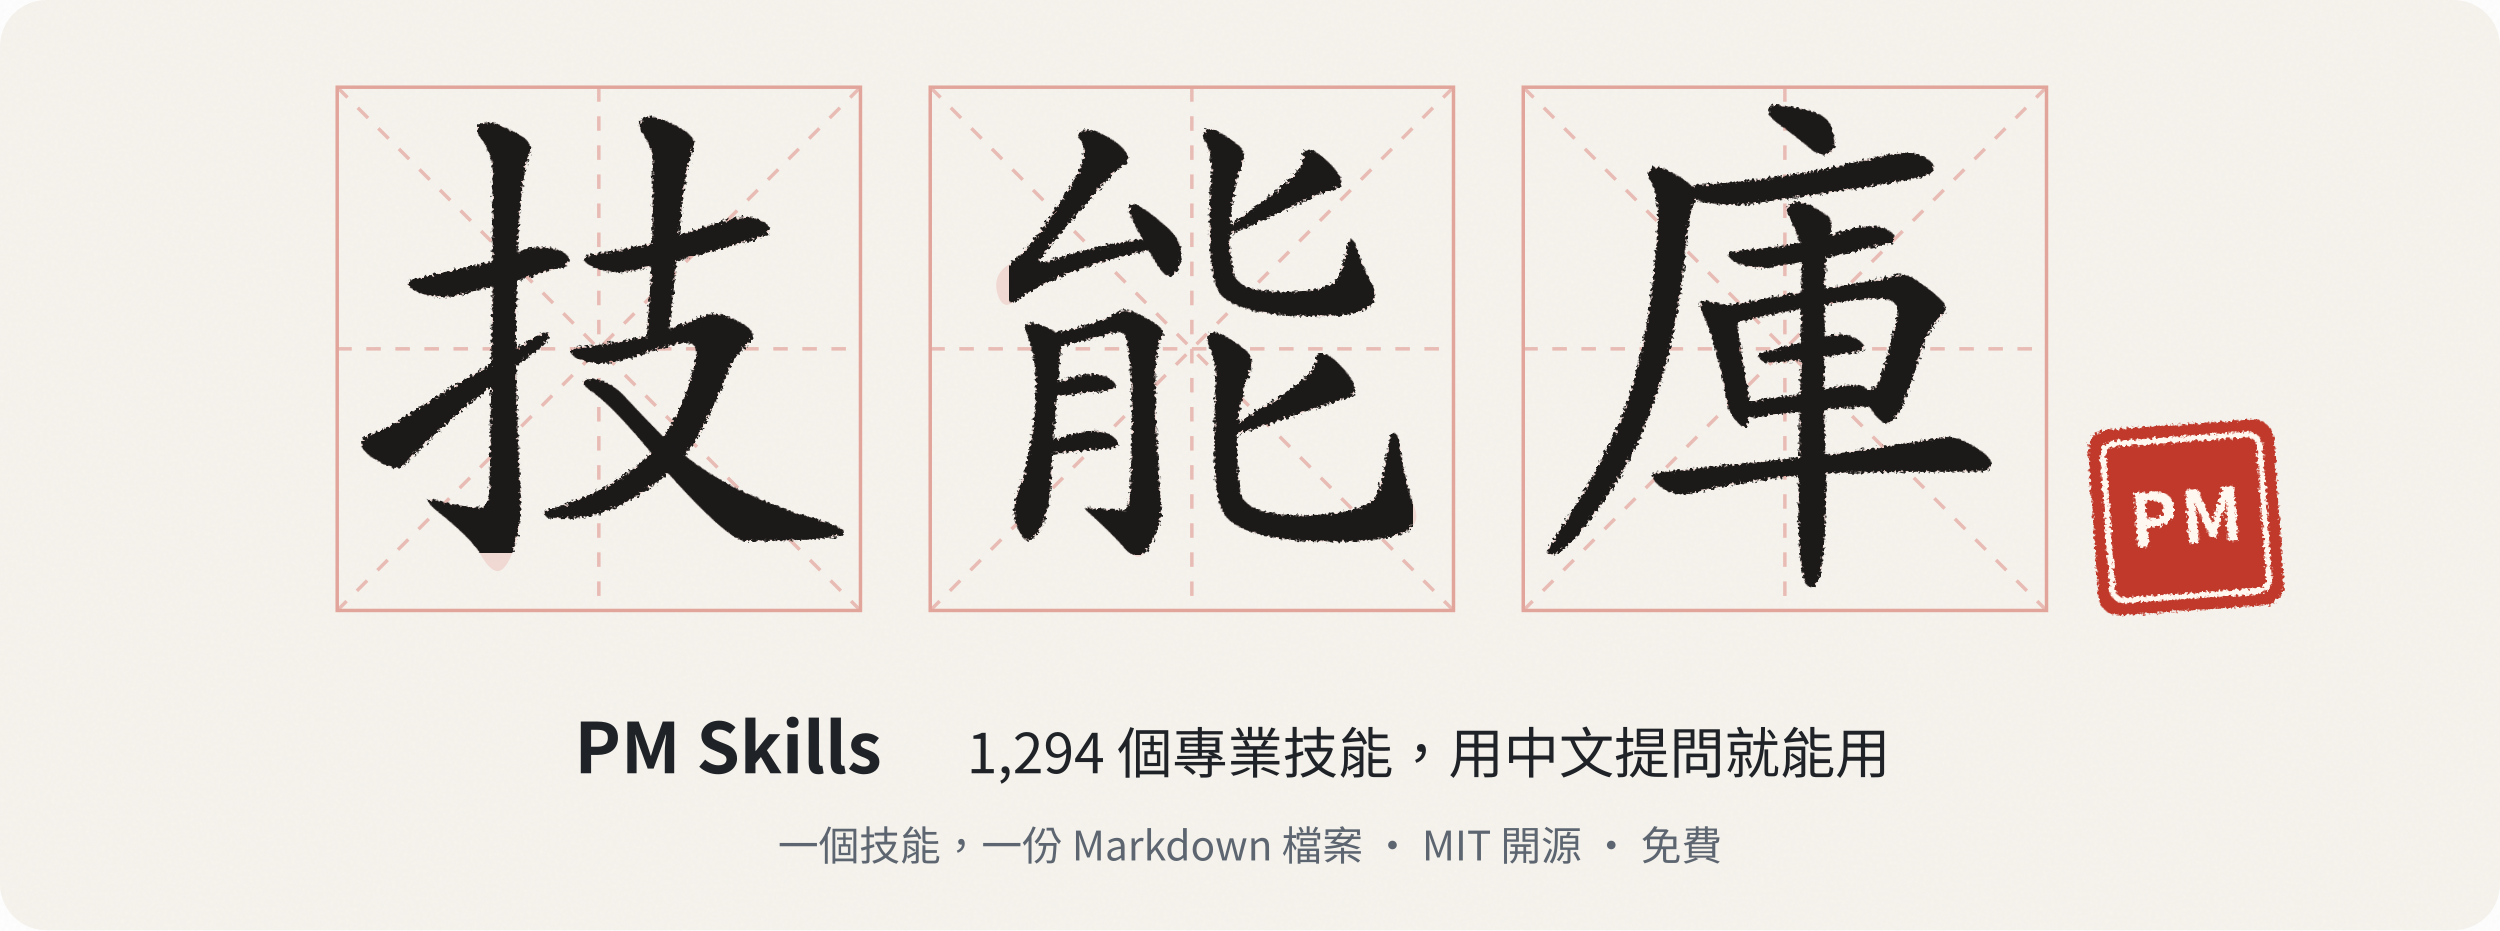
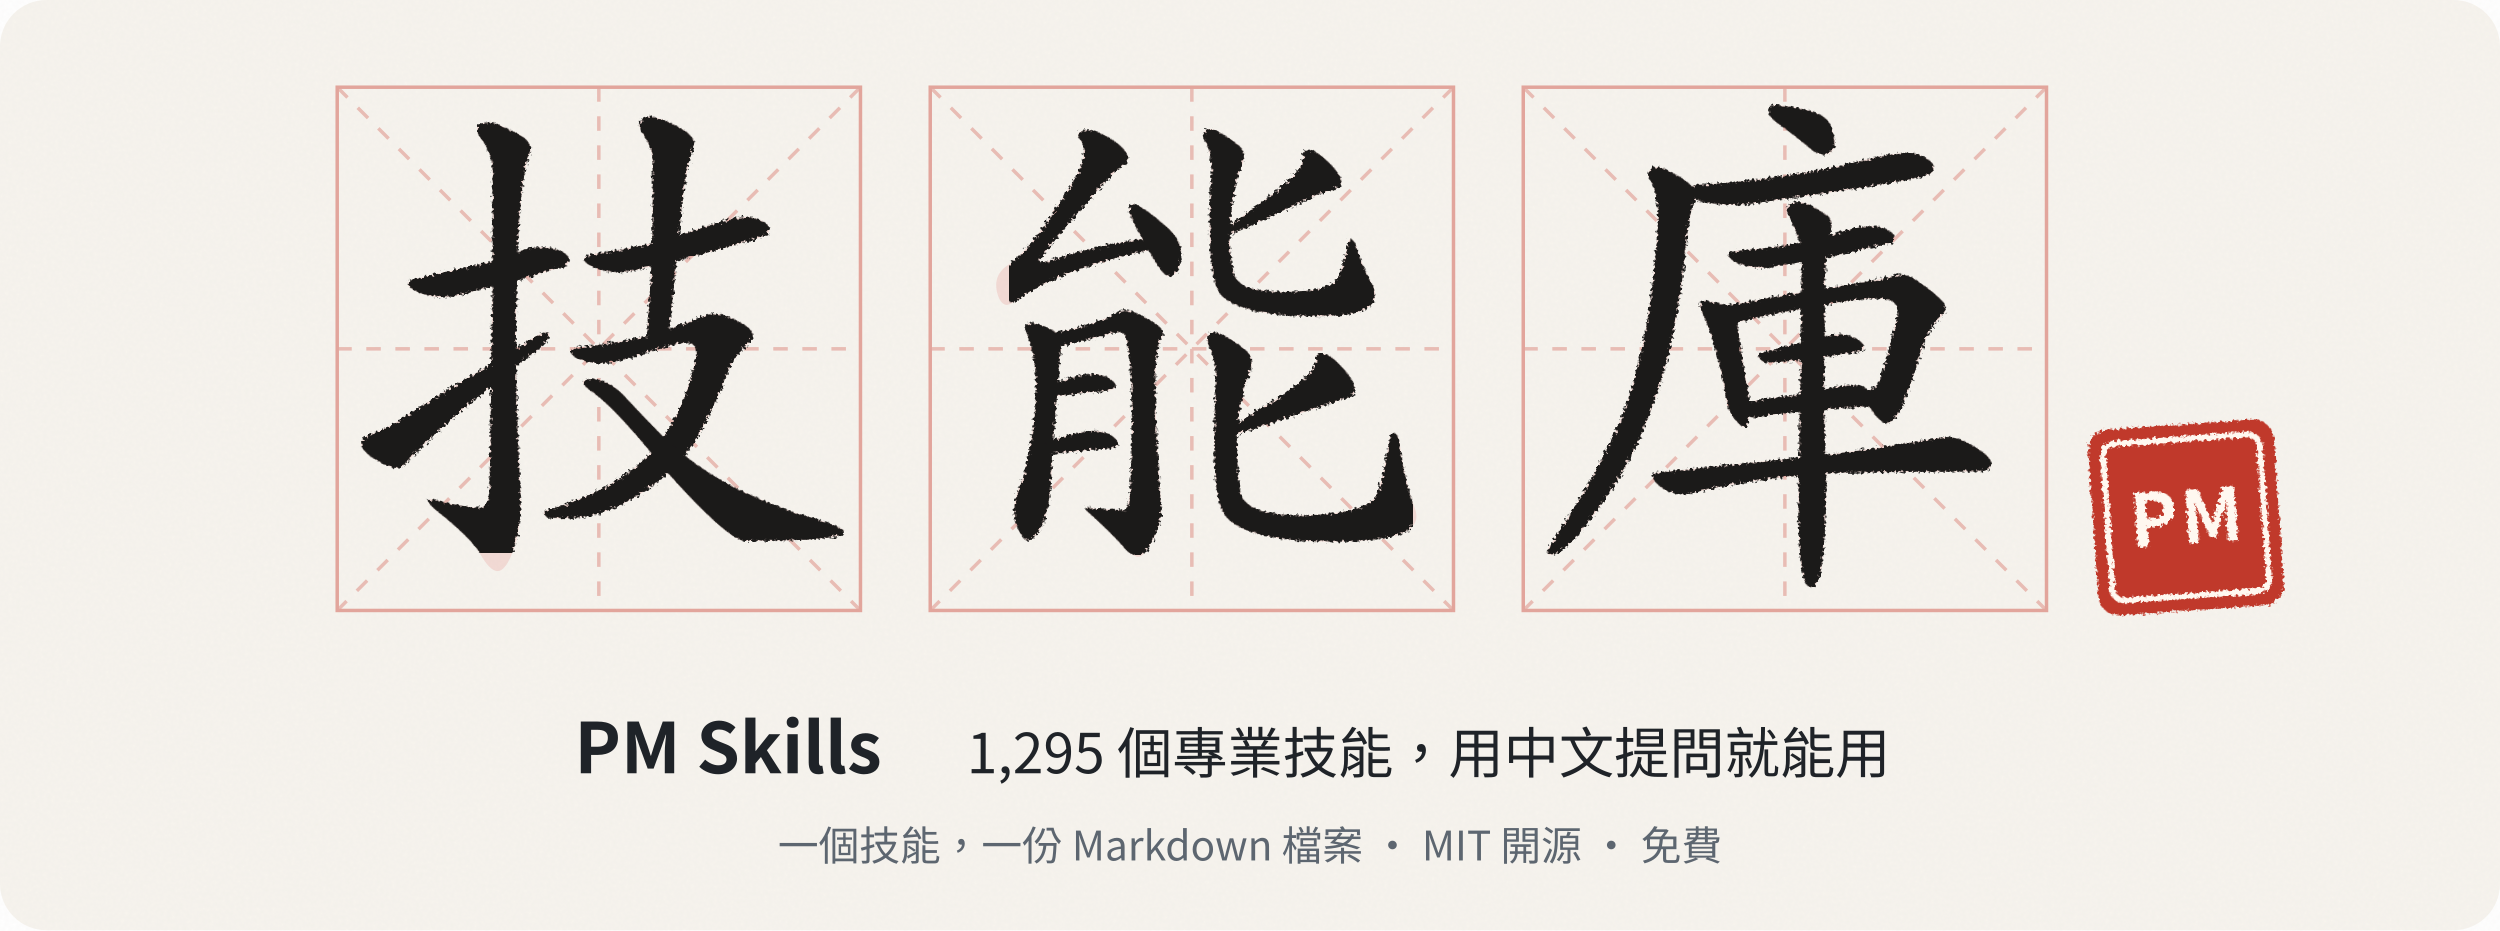
- <svg xmlns="http://www.w3.org/2000/svg" width="860" height="320" viewBox="0 0 860 320" role="img" aria-label="書法動畫：「技能庫」三個字一筆一畫寫出來，最後蓋上 PM 印章。PM Skills，1,294 個專業技能，用中文提問就能用">
+ <svg xmlns="http://www.w3.org/2000/svg" width="860" height="320" viewBox="0 0 860 320" role="img" aria-label="書法動畫：「技能庫」三個字一筆一畫寫出來，最後蓋上 PM 印章。PM Skills，1,295 個專業技能，用中文提問就能用">
  <style>
text{font-family:"PingFang TC","Noto Sans CJK TC","Microsoft JhengHei",sans-serif}
@keyframes k0{0%,2.86%{stroke-dashoffset:302;opacity:0}2.93%{opacity:1}4.00%,91.43%{stroke-dashoffset:0;opacity:1}96.43%,100%{stroke-dashoffset:0;opacity:0}}.k0{animation:k0 14s infinite;stroke-dasharray:298 898;stroke-dashoffset:0}
@keyframes k1{0%,4.43%{stroke-dashoffset:946;opacity:0}4.50%{opacity:1}7.23%,91.43%{stroke-dashoffset:0;opacity:1}96.43%,100%{stroke-dashoffset:0;opacity:0}}.k1{animation:k1 14s infinite;stroke-dasharray:942 1542;stroke-dashoffset:0}
@keyframes k2{0%,7.66%{stroke-dashoffset:420;opacity:0}7.73%{opacity:1}8.90%,91.43%{stroke-dashoffset:0;opacity:1}96.43%,100%{stroke-dashoffset:0;opacity:0}}.k2{animation:k2 14s infinite;stroke-dasharray:416 1016;stroke-dashoffset:0}
@keyframes k3{0%,9.33%{stroke-dashoffset:349;opacity:0}9.40%{opacity:1}10.47%,91.43%{stroke-dashoffset:0;opacity:1}96.43%,100%{stroke-dashoffset:0;opacity:0}}.k3{animation:k3 14s infinite;stroke-dasharray:345 945;stroke-dashoffset:0}
@keyframes k4{0%,10.90%{stroke-dashoffset:436;opacity:0}10.97%{opacity:1}12.18%,91.43%{stroke-dashoffset:0;opacity:1}96.43%,100%{stroke-dashoffset:0;opacity:0}}.k4{animation:k4 14s infinite;stroke-dasharray:432 1032;stroke-dashoffset:0}
@keyframes k5{0%,12.61%{stroke-dashoffset:806;opacity:0}12.68%{opacity:1}15.00%,91.43%{stroke-dashoffset:0;opacity:1}96.43%,100%{stroke-dashoffset:0;opacity:0}}.k5{animation:k5 14s infinite;stroke-dasharray:802 1402;stroke-dashoffset:0}
@keyframes k6{0%,15.43%{stroke-dashoffset:606;opacity:0}15.50%{opacity:1}17.22%,91.43%{stroke-dashoffset:0;opacity:1}96.43%,100%{stroke-dashoffset:0;opacity:0}}.k6{animation:k6 14s infinite;stroke-dasharray:602 1202;stroke-dashoffset:0}
@keyframes k7{0%,19.43%{stroke-dashoffset:570;opacity:0}19.51%{opacity:1}21.12%,91.43%{stroke-dashoffset:0;opacity:1}96.43%,100%{stroke-dashoffset:0;opacity:0}}.k7{animation:k7 14s infinite;stroke-dasharray:566 1166;stroke-dashoffset:0}
@keyframes k8{0%,21.55%{stroke-dashoffset:143;opacity:0}21.62%{opacity:1}22.69%,91.43%{stroke-dashoffset:0;opacity:1}96.43%,100%{stroke-dashoffset:0;opacity:0}}.k8{animation:k8 14s infinite;stroke-dasharray:139 739;stroke-dashoffset:0}
@keyframes k9{0%,23.12%{stroke-dashoffset:422;opacity:0}23.19%{opacity:1}24.36%,91.43%{stroke-dashoffset:0;opacity:1}96.43%,100%{stroke-dashoffset:0;opacity:0}}.k9{animation:k9 14s infinite;stroke-dasharray:418 1018;stroke-dashoffset:0}
@keyframes k10{0%,24.79%{stroke-dashoffset:658;opacity:0}24.86%{opacity:1}26.74%,91.43%{stroke-dashoffset:0;opacity:1}96.43%,100%{stroke-dashoffset:0;opacity:0}}.k10{animation:k10 14s infinite;stroke-dasharray:654 1254;stroke-dashoffset:0}
@keyframes k11{0%,27.17%{stroke-dashoffset:109;opacity:0}27.24%{opacity:1}28.31%,91.43%{stroke-dashoffset:0;opacity:1}96.43%,100%{stroke-dashoffset:0;opacity:0}}.k11{animation:k11 14s infinite;stroke-dasharray:105 705;stroke-dashoffset:0}
@keyframes k12{0%,28.74%{stroke-dashoffset:122;opacity:0}28.81%{opacity:1}29.88%,91.43%{stroke-dashoffset:0;opacity:1}96.43%,100%{stroke-dashoffset:0;opacity:0}}.k12{animation:k12 14s infinite;stroke-dasharray:118 718;stroke-dashoffset:0}
@keyframes k13{0%,30.31%{stroke-dashoffset:250;opacity:0}30.38%{opacity:1}31.45%,91.43%{stroke-dashoffset:0;opacity:1}96.43%,100%{stroke-dashoffset:0;opacity:0}}.k13{animation:k13 14s infinite;stroke-dasharray:246 846;stroke-dashoffset:0}
@keyframes k14{0%,31.88%{stroke-dashoffset:667;opacity:0}31.95%{opacity:1}33.85%,91.43%{stroke-dashoffset:0;opacity:1}96.43%,100%{stroke-dashoffset:0;opacity:0}}.k14{animation:k14 14s infinite;stroke-dasharray:663 1263;stroke-dashoffset:0}
@keyframes k15{0%,34.28%{stroke-dashoffset:252;opacity:0}34.35%{opacity:1}35.43%,91.43%{stroke-dashoffset:0;opacity:1}96.43%,100%{stroke-dashoffset:0;opacity:0}}.k15{animation:k15 14s infinite;stroke-dasharray:248 848;stroke-dashoffset:0}
@keyframes k16{0%,35.85%{stroke-dashoffset:817;opacity:0}35.93%{opacity:1}38.27%,91.43%{stroke-dashoffset:0;opacity:1}96.43%,100%{stroke-dashoffset:0;opacity:0}}.k16{animation:k16 14s infinite;stroke-dasharray:813 1413;stroke-dashoffset:0}
@keyframes k17{0%,40.49%{stroke-dashoffset:128;opacity:0}40.56%{opacity:1}41.63%,91.43%{stroke-dashoffset:0;opacity:1}96.43%,100%{stroke-dashoffset:0;opacity:0}}.k17{animation:k17 14s infinite;stroke-dasharray:124 724;stroke-dashoffset:0}
@keyframes k18{0%,42.06%{stroke-dashoffset:464;opacity:0}42.13%{opacity:1}43.43%,91.43%{stroke-dashoffset:0;opacity:1}96.43%,100%{stroke-dashoffset:0;opacity:0}}.k18{animation:k18 14s infinite;stroke-dasharray:460 1060;stroke-dashoffset:0}
@keyframes k19{0%,43.86%{stroke-dashoffset:810;opacity:0}43.93%{opacity:1}46.26%,91.43%{stroke-dashoffset:0;opacity:1}96.43%,100%{stroke-dashoffset:0;opacity:0}}.k19{animation:k19 14s infinite;stroke-dasharray:806 1406;stroke-dashoffset:0}
@keyframes k20{0%,46.68%{stroke-dashoffset:315;opacity:0}46.76%{opacity:1}47.83%,91.43%{stroke-dashoffset:0;opacity:1}96.43%,100%{stroke-dashoffset:0;opacity:0}}.k20{animation:k20 14s infinite;stroke-dasharray:311 911;stroke-dashoffset:0}
@keyframes k21{0%,48.26%{stroke-dashoffset:245;opacity:0}48.33%{opacity:1}49.40%,91.43%{stroke-dashoffset:0;opacity:1}96.43%,100%{stroke-dashoffset:0;opacity:0}}.k21{animation:k21 14s infinite;stroke-dasharray:241 841;stroke-dashoffset:0}
@keyframes k22{0%,49.83%{stroke-dashoffset:621;opacity:0}49.90%{opacity:1}51.66%,91.43%{stroke-dashoffset:0;opacity:1}96.43%,100%{stroke-dashoffset:0;opacity:0}}.k22{animation:k22 14s infinite;stroke-dasharray:617 1217;stroke-dashoffset:0}
@keyframes k23{0%,52.09%{stroke-dashoffset:194;opacity:0}52.16%{opacity:1}53.24%,91.43%{stroke-dashoffset:0;opacity:1}96.43%,100%{stroke-dashoffset:0;opacity:0}}.k23{animation:k23 14s infinite;stroke-dasharray:190 790;stroke-dashoffset:0}
@keyframes k24{0%,53.66%{stroke-dashoffset:234;opacity:0}53.74%{opacity:1}54.81%,91.43%{stroke-dashoffset:0;opacity:1}96.43%,100%{stroke-dashoffset:0;opacity:0}}.k24{animation:k24 14s infinite;stroke-dasharray:230 830;stroke-dashoffset:0}
@keyframes k25{0%,55.24%{stroke-dashoffset:651;opacity:0}55.31%{opacity:1}57.16%,91.43%{stroke-dashoffset:0;opacity:1}96.43%,100%{stroke-dashoffset:0;opacity:0}}.k25{animation:k25 14s infinite;stroke-dasharray:647 1247;stroke-dashoffset:0}
@keyframes k26{0%,57.59%{stroke-dashoffset:751;opacity:0}57.66%{opacity:1}59.81%,91.43%{stroke-dashoffset:0;opacity:1}96.43%,100%{stroke-dashoffset:0;opacity:0}}.k26{animation:k26 14s infinite;stroke-dasharray:747 1347;stroke-dashoffset:0}
@keyframes seal{0%,63.10%{opacity:0;transform:scale(1.35)}65.60%{opacity:1;transform:scale(.96)}67.03%,91.43%{opacity:1;transform:scale(1)}96.43%,100%{opacity:0;transform:scale(1)}}.seal{animation:seal 14s infinite;transform-box:fill-box;transform-origin:center}
@media (prefers-reduced-motion: reduce){[class]{animation:none!important}}
</style>
  <defs>
    <filter id="brush" x="-5%" y="-5%" width="110%" height="110%">
      <feTurbulence type="fractalNoise" baseFrequency=".9" numOctaves="2" seed="7" result="n" />
      <feDisplacementMap in="SourceGraphic" in2="n" scale="2.2" />
    </filter>
    <filter id="grain">
      <feTurbulence type="fractalNoise" baseFrequency=".75" numOctaves="2" seed="3" />
      <feColorMatrix values="0 0 0 0 .5  0 0 0 0 .45  0 0 0 0 .4  0 0 0 .07 0" />
    </filter>
    <clipPath id="c0">
      <path d="M 352 522 Q 445 549 448 551 Q 457 560 452 568 Q 445 580 414 586 Q 383 590 353 577 L 304 559 Q 163 528 160 526 Q 123 519 150 503 Q 195 479 254 497 Q 276 504 304 510 L 352 522 Z" />
    </clipPath>
    <clipPath id="c1">
      <path d="M 301 315 Q 300 224 298 112 Q 298 87 284 78 Q 280 74 209 87 Q 176 99 179 89 Q 180 82 200 67 Q 263 16 279 -12 Q 298 -46 313 -47 Q 328 -48 342 -13 Q 361 33 359 106 Q 352 230 350 354 L 350 387 Q 349 454 352 522 L 353 577 Q 359 718 374 765 Q 392 795 336 817 Q 302 836 283 829 Q 265 822 281 800 Q 303 772 304 738 Q 305 719 304 559 L 304 510 Q 303 444 301 358 L 301 315 Z" />
    </clipPath>
    <clipPath id="c2">
      <path d="M 301 358 Q 205 303 123 249 Q 87 227 63 220 Q 50 213 47 204 Q 46 194 62 180 Q 83 164 108 156 Q 124 152 135 165 Q 193 228 301 315 L 350 354 Q 365 367 381 378 Q 403 391 412 407 Q 419 422 408 420 Q 395 420 350 387 L 301 358 Z" />
    </clipPath>
    <clipPath id="c3">
      <path d="M 664 560 Q 833 605 840 611 Q 849 620 844 628 Q 837 640 806 646 Q 779 649 669 610 L 616 595 Q 564 583 504 574 Q 467 567 495 551 Q 540 527 604 547 Q 608 548 615 549 L 664 560 Z" />
    </clipPath>
    <clipPath id="c4">
      <path d="M 650 427 Q 657 496 664 560 L 669 610 Q 679 733 698 787 Q 702 797 682 814 Q 646 836 621 841 Q 605 845 596 836 Q 587 829 596 813 Q 618 779 617 755 Q 618 679 616 595 L 615 549 Q 611 485 606 413 C 604 383 647 397 650 427 Z" />
    </clipPath>
    <clipPath id="c5">
      <path d="M 679 180 Q 716 219 765 344 Q 778 375 801 395 Q 822 413 807 427 Q 794 440 759 453 Q 734 462 703 446 Q 678 437 650 427 L 606 413 Q 555 401 479 392 Q 464 391 459 383 Q 455 376 475 367 Q 515 352 568 369 Q 665 400 684 400 Q 709 397 702 371 Q 680 272 638 216 L 614 185 Q 548 113 413 73 Q 397 69 410 59 Q 417 55 462 57 Q 555 64 647 145 L 679 180 Z" />
    </clipPath>
    <clipPath id="c6">
      <path d="M 647 145 Q 761 18 796 12 Q 911 12 957 18 Q 994 22 991 32 Q 988 41 896 67 Q 754 118 682 178 Q 679 179 679 180 L 638 216 Q 604 250 568 289 Q 534 328 501 328 Q 485 329 481 324 Q 480 318 493 308 Q 536 280 614 185 L 647 145 Z" />
    </clipPath>
    <clipPath id="c7">
      <path d="M 415 603 Q 327 591 225 558 Q 209 554 217 566 Q 233 590 282 646 Q 357 733 372 743 Q 381 750 386 757 Q 390 770 371 786 Q 337 813 311 816 Q 298 817 291 811 Q 287 804 295 795 Q 310 774 286 727 Q 208 594 157 555 Q 120 534 132 494 Q 139 473 151 474 Q 157 475 171 484 Q 249 539 400 575 Q 412 578 421 579 Q 422 580 428 580 C 458 585 445 607 415 603 Z" />
    </clipPath>
    <clipPath id="c8">
      <path d="M 428 580 Q 452 535 464 531 Q 473 528 481 537 Q 490 547 491 575 Q 492 596 469 621 Q 412 672 396 671 Q 392 670 389 658 Q 388 652 415 603 L 428 580 Z" />
    </clipPath>
    <clipPath id="c9">
      <path d="M 241 210 Q 244 259 248 296 L 250 322 Q 253 370 256 387 Q 256 391 256 393 C 258 412 258 412 245 420 Q 244 423 240 424 Q 212 439 195 438 Q 182 434 187 423 Q 230 324 181 134 Q 148 64 180 22 Q 186 9 196 14 Q 238 41 238 175 Q 238 179 239 183 L 241 210 Z" />
    </clipPath>
    <clipPath id="c10">
      <path d="M 256 393 Q 262 394 269 397 Q 314 407 359 419 Q 377 423 381 415 Q 402 352 391 105 Q 388 83 382 72 Q 381 72 322 75 Q 303 81 305 72 Q 350 32 376 3 Q 388 -13 402 -18 Q 409 -22 418 -13 Q 454 33 452 81 Q 430 366 450 404 Q 460 420 450 430 Q 431 446 398 460 Q 382 467 368 460 Q 320 433 245 420 C 216 414 227 385 256 393 Z" />
    </clipPath>
    <clipPath id="c11">
      <path d="M 248 296 Q 249 296 254 296 Q 308 303 348 306 Q 369 310 361 321 Q 351 334 329 338 Q 298 342 250 322 C 222 311 218 296 248 296 Z" />
    </clipPath>
    <clipPath id="c12">
      <path d="M 239 183 Q 240 183 245 183 Q 306 190 351 193 Q 373 197 365 209 Q 355 222 331 227 Q 307 231 241 210 C 212 201 209 183 239 183 Z" />
    </clipPath>
    <clipPath id="c13">
      <path d="M 586 611 Q 622 626 744 683 Q 765 693 788 699 Q 810 705 803 723 Q 794 741 773 759 Q 754 777 741 776 Q 728 777 730 764 Q 730 733 658 682 Q 624 657 587 630 C 563 612 558 599 586 611 Z" />
    </clipPath>
    <clipPath id="c14">
      <path d="M 867 511 Q 851 536 835 584 Q 832 597 825 602 Q 818 606 816 587 Q 803 532 794 521 Q 776 500 685 499 Q 637 502 617 510 Q 599 520 596 532 Q 587 556 586 611 L 587 630 Q 593 708 609 744 Q 621 771 603 787 Q 558 821 544 818 Q 531 814 537 797 Q 555 763 549 713 Q 540 530 568 495 Q 583 474 642 461 Q 687 452 759 452 Q 825 452 851 465 Q 879 481 867 511 Z" />
    </clipPath>
    <clipPath id="c15">
      <path d="M 600 221 Q 705 255 812 291 Q 836 295 830 315 Q 823 336 801 357 Q 782 378 768 378 Q 755 381 755 366 Q 752 336 672 286 Q 638 267 603 243 C 578 226 571 212 600 221 Z" />
    </clipPath>
    <clipPath id="c16">
      <path d="M 948 77 Q 930 123 919 201 Q 918 217 910 222 Q 901 226 898 207 Q 882 110 868 94 Q 837 64 726 62 Q 663 63 637 75 Q 613 87 608 103 Q 601 125 600 221 L 603 243 Q 609 307 624 338 Q 637 368 618 385 Q 569 424 552 420 Q 537 414 544 397 Q 563 360 558 304 Q 549 99 575 65 Q 596 32 673 19 Q 728 9 818 11 Q 897 14 930 30 Q 960 46 948 77 Z" />
    </clipPath>
    <clipPath id="c17">
      <path d="M 515 817 Q 539 799 564 778 Q 579 766 594 769 Q 604 770 609 784 Q 612 800 600 828 Q 588 855 506 864 Q 490 867 484 863 Q 480 859 482 846 Q 486 836 515 817 Z" />
    </clipPath>
    <clipPath id="c18">
      <path d="M 337 680 Q 386 665 446 672 Q 776 717 797 731 Q 807 738 802 748 Q 796 761 767 770 Q 736 777 630 748 Q 467 715 340 709 Q 334 709 330 706 C 301 699 308 688 337 680 Z" />
    </clipPath>
    <clipPath id="c19">
      <path d="M 330 706 Q 314 722 286 735 Q 267 747 253 742 Q 240 735 247 720 Q 269 689 262 606 Q 261 597 260 586 Q 245 393 194 258 Q 152 155 56 8 Q 50 1 48 -5 Q 45 -17 56 -15 Q 95 -9 191 141 Q 203 163 215 186 Q 293 345 315 557 Q 324 657 337 680 C 342 696 342 696 330 706 Z" />
    </clipPath>
    <clipPath id="c20">
      <path d="M 593 566 Q 720 596 722 596 Q 729 603 726 610 Q 720 620 696 627 Q 669 633 600 610 L 542 595 Q 484 585 420 580 Q 389 576 411 560 Q 450 539 497 550 Q 519 554 545 558 L 593 566 Z" />
    </clipPath>
    <clipPath id="c21">
      <path d="M 396 473 Q 386 477 364 481 Q 352 484 349 479 Q 342 473 351 457 Q 379 396 396 297 Q 399 267 416 248 Q 434 226 439 241 Q 440 248 442 255 L 442 285 Q 441 295 440 306 Q 422 406 419 439 Q 418 440 420 440 C 421 465 421 465 396 473 Z" />
    </clipPath>
    <clipPath id="c22">
      <path d="M 677 275 Q 690 253 704 245 Q 714 236 732 257 Q 747 279 783 396 Q 793 427 819 452 Q 832 465 822 479 Q 806 498 764 526 Q 743 536 728 532 Q 694 522 645 515 Q 620 511 590 506 L 544 498 Q 525 497 506 492 Q 445 480 396 473 C 366 469 391 433 420 440 Q 469 453 544 466 L 590 474 Q 702 495 724 480 Q 737 470 732 452 Q 705 340 695 322 Q 689 310 673 307 C 659 300 660 300 677 275 Z" />
    </clipPath>
    <clipPath id="c23">
      <path d="M 589 372 Q 622 378 651 381 Q 673 385 665 397 Q 655 410 631 415 Q 615 418 590 412 L 544 400 Q 502 390 467 380 Q 451 377 470 362 Q 476 359 543 366 L 589 372 Z" />
    </clipPath>
    <clipPath id="c24">
      <path d="M 589 269 Q 628 273 677 275 C 706 276 695 286 673 307 Q 672 310 668 312 Q 647 324 589 308 L 542 299 Q 487 292 442 285 C 412 280 412 260 442 255 Q 452 252 464 255 Q 494 261 541 265 L 589 269 Z" />
    </clipPath>
    <clipPath id="c25">
      <path d="M 593 144 Q 636 147 889 148 Q 908 148 914 156 Q 920 168 904 182 Q 853 222 814 214 Q 730 199 591 180 L 540 175 Q 413 162 265 146 Q 244 145 259 127 Q 272 112 291 107 Q 312 101 328 105 Q 424 129 533 139 Q 534 140 539 139 L 593 144 Z" />
    </clipPath>
    <clipPath id="c26">
      <path d="M 539 139 Q 536 -47 554 -73 Q 560 -80 567 -78 Q 583 -68 587 -13 Q 594 66 593 144 L 591 180 Q 590 213 589 269 L 589 308 Q 589 338 589 372 L 590 412 Q 590 442 590 474 L 590 506 Q 590 536 593 566 L 600 610 Q 601 617 603 625 Q 606 643 592 651 Q 561 672 547 674 Q 535 678 520 670 Q 511 663 519 652 Q 540 601 542 595 L 545 558 Q 545 530 544 498 L 544 466 Q 544 435 544 400 L 543 366 Q 542 335 542 299 L 541 265 Q 540 223 540 175 L 539 139 Z" />
    </clipPath>
  </defs>
  <rect width="860" height="320" rx="16" fill="#f7f4ee" />
  <rect width="860" height="320" rx="16" filter="url(#grain)" />
  <g stroke="#e2a59c" fill="none" stroke-width="1.2">
    <rect x="116" y="30" width="180" height="180" />
    <path d="M116 120h180M206 30v180M116 30l180 180M296 30l-180 180" stroke-dasharray="5 5" opacity=".7" />
  </g>
  <g transform="matrix(0.17578 0 0 -0.17578 116 188.20)" fill="#d9534f" opacity=".16">
    <path d="M 352 522 Q 445 549 448 551 Q 457 560 452 568 Q 445 580 414 586 Q 383 590 353 577 L 304 559 Q 163 528 160 526 Q 123 519 150 503 Q 195 479 254 497 Q 276 504 304 510 L 352 522 Z" />
    <path d="M 301 315 Q 300 224 298 112 Q 298 87 284 78 Q 280 74 209 87 Q 176 99 179 89 Q 180 82 200 67 Q 263 16 279 -12 Q 298 -46 313 -47 Q 328 -48 342 -13 Q 361 33 359 106 Q 352 230 350 354 L 350 387 Q 349 454 352 522 L 353 577 Q 359 718 374 765 Q 392 795 336 817 Q 302 836 283 829 Q 265 822 281 800 Q 303 772 304 738 Q 305 719 304 559 L 304 510 Q 303 444 301 358 L 301 315 Z" />
    <path d="M 301 358 Q 205 303 123 249 Q 87 227 63 220 Q 50 213 47 204 Q 46 194 62 180 Q 83 164 108 156 Q 124 152 135 165 Q 193 228 301 315 L 350 354 Q 365 367 381 378 Q 403 391 412 407 Q 419 422 408 420 Q 395 420 350 387 L 301 358 Z" />
    <path d="M 664 560 Q 833 605 840 611 Q 849 620 844 628 Q 837 640 806 646 Q 779 649 669 610 L 616 595 Q 564 583 504 574 Q 467 567 495 551 Q 540 527 604 547 Q 608 548 615 549 L 664 560 Z" />
    <path d="M 650 427 Q 657 496 664 560 L 669 610 Q 679 733 698 787 Q 702 797 682 814 Q 646 836 621 841 Q 605 845 596 836 Q 587 829 596 813 Q 618 779 617 755 Q 618 679 616 595 L 615 549 Q 611 485 606 413 C 604 383 647 397 650 427 Z" />
    <path d="M 679 180 Q 716 219 765 344 Q 778 375 801 395 Q 822 413 807 427 Q 794 440 759 453 Q 734 462 703 446 Q 678 437 650 427 L 606 413 Q 555 401 479 392 Q 464 391 459 383 Q 455 376 475 367 Q 515 352 568 369 Q 665 400 684 400 Q 709 397 702 371 Q 680 272 638 216 L 614 185 Q 548 113 413 73 Q 397 69 410 59 Q 417 55 462 57 Q 555 64 647 145 L 679 180 Z" />
    <path d="M 647 145 Q 761 18 796 12 Q 911 12 957 18 Q 994 22 991 32 Q 988 41 896 67 Q 754 118 682 178 Q 679 179 679 180 L 638 216 Q 604 250 568 289 Q 534 328 501 328 Q 485 329 481 324 Q 480 318 493 308 Q 536 280 614 185 L 647 145 Z" />
  </g>
  <g filter="url(#brush)">
    <g transform="matrix(0.17578 0 0 -0.17578 116 188.20)" fill="none" stroke="#1b1a19" stroke-width="140" stroke-linecap="round" stroke-linejoin="round">
      <path class="k0" clip-path="url(#c0)" d="M152 516L188 511L240 518L393 561L443 560" />
      <path class="k1" clip-path="url(#c1)" d="M289 814L306 806L337 771L325 415L328 97L322 66L305 34L237 61L198 80L196 87L185 87" />
      <path class="k2" clip-path="url(#c2)" d="M60 202L111 197L227 287L406 412" />
      <path class="k3" clip-path="url(#c3)" d="M496 564L533 558L573 563L797 622L833 622" />
      <path class="k4" clip-path="url(#c4)" d="M608 825L654 783L630 443L612 421" />
      <path class="k5" clip-path="url(#c5)" d="M467 381L511 377L555 383L691 420L724 418L747 406L718 308L691 247L634 168L598 136L532 96L452 69L415 65" />
      <path class="k6" clip-path="url(#c6)" d="M486 322L516 310L550 285L673 151L778 70L826 51L986 30" />
    </g>
  </g>
  <g stroke="#e2a59c" fill="none" stroke-width="1.2">
    <rect x="320" y="30" width="180" height="180" />
    <path d="M320 120h180M410 30v180M320 30l180 180M500 30l-180 180" stroke-dasharray="5 5" opacity=".7" />
  </g>
  <g transform="matrix(0.17578 0 0 -0.17578 320 188.20)" fill="#d9534f" opacity=".16">
    <path d="M 415 603 Q 327 591 225 558 Q 209 554 217 566 Q 233 590 282 646 Q 357 733 372 743 Q 381 750 386 757 Q 390 770 371 786 Q 337 813 311 816 Q 298 817 291 811 Q 287 804 295 795 Q 310 774 286 727 Q 208 594 157 555 Q 120 534 132 494 Q 139 473 151 474 Q 157 475 171 484 Q 249 539 400 575 Q 412 578 421 579 Q 422 580 428 580 C 458 585 445 607 415 603 Z" />
    <path d="M 428 580 Q 452 535 464 531 Q 473 528 481 537 Q 490 547 491 575 Q 492 596 469 621 Q 412 672 396 671 Q 392 670 389 658 Q 388 652 415 603 L 428 580 Z" />
    <path d="M 241 210 Q 244 259 248 296 L 250 322 Q 253 370 256 387 Q 256 391 256 393 C 258 412 258 412 245 420 Q 244 423 240 424 Q 212 439 195 438 Q 182 434 187 423 Q 230 324 181 134 Q 148 64 180 22 Q 186 9 196 14 Q 238 41 238 175 Q 238 179 239 183 L 241 210 Z" />
    <path d="M 256 393 Q 262 394 269 397 Q 314 407 359 419 Q 377 423 381 415 Q 402 352 391 105 Q 388 83 382 72 Q 381 72 322 75 Q 303 81 305 72 Q 350 32 376 3 Q 388 -13 402 -18 Q 409 -22 418 -13 Q 454 33 452 81 Q 430 366 450 404 Q 460 420 450 430 Q 431 446 398 460 Q 382 467 368 460 Q 320 433 245 420 C 216 414 227 385 256 393 Z" />
    <path d="M 248 296 Q 249 296 254 296 Q 308 303 348 306 Q 369 310 361 321 Q 351 334 329 338 Q 298 342 250 322 C 222 311 218 296 248 296 Z" />
    <path d="M 239 183 Q 240 183 245 183 Q 306 190 351 193 Q 373 197 365 209 Q 355 222 331 227 Q 307 231 241 210 C 212 201 209 183 239 183 Z" />
    <path d="M 586 611 Q 622 626 744 683 Q 765 693 788 699 Q 810 705 803 723 Q 794 741 773 759 Q 754 777 741 776 Q 728 777 730 764 Q 730 733 658 682 Q 624 657 587 630 C 563 612 558 599 586 611 Z" />
    <path d="M 867 511 Q 851 536 835 584 Q 832 597 825 602 Q 818 606 816 587 Q 803 532 794 521 Q 776 500 685 499 Q 637 502 617 510 Q 599 520 596 532 Q 587 556 586 611 L 587 630 Q 593 708 609 744 Q 621 771 603 787 Q 558 821 544 818 Q 531 814 537 797 Q 555 763 549 713 Q 540 530 568 495 Q 583 474 642 461 Q 687 452 759 452 Q 825 452 851 465 Q 879 481 867 511 Z" />
    <path d="M 600 221 Q 705 255 812 291 Q 836 295 830 315 Q 823 336 801 357 Q 782 378 768 378 Q 755 381 755 366 Q 752 336 672 286 Q 638 267 603 243 C 578 226 571 212 600 221 Z" />
    <path d="M 948 77 Q 930 123 919 201 Q 918 217 910 222 Q 901 226 898 207 Q 882 110 868 94 Q 837 64 726 62 Q 663 63 637 75 Q 613 87 608 103 Q 601 125 600 221 L 603 243 Q 609 307 624 338 Q 637 368 618 385 Q 569 424 552 420 Q 537 414 544 397 Q 563 360 558 304 Q 549 99 575 65 Q 596 32 673 19 Q 728 9 818 11 Q 897 14 930 30 Q 960 46 948 77 Z" />
  </g>
  <g filter="url(#brush)">
    <g transform="matrix(0.17578 0 0 -0.17578 320 188.20)" fill="none" stroke="#1b1a19" stroke-width="140" stroke-linecap="round" stroke-linejoin="round">
      <path class="k7" clip-path="url(#c7)" d="M299 806L320 792L337 762L276 668L205 579L193 539L225 537L312 568L396 588L424 585" />
      <path class="k8" clip-path="url(#c8)" d="M398 662L452 597L468 545" />
      <path class="k9" clip-path="url(#c9)" d="M196 428L223 402L229 332L215 164L191 24" />
      <path class="k10" clip-path="url(#c10)" d="M254 416L264 410L380 441L396 435L417 412L421 92L414 55L401 36L314 70" />
      <path class="k11" clip-path="url(#c11)" d="M251 302L264 312L303 320L352 316" />
      <path class="k12" clip-path="url(#c12)" d="M242 190L256 201L292 207L330 209L355 203" />
      <path class="k13" clip-path="url(#c13)" d="M738 767L752 746L754 725L685 676L598 628L588 616" />
      <path class="k14" clip-path="url(#c14)" d="M547 806L581 761L570 699L565 611L573 537L591 502L621 486L689 476L750 477L803 486L828 499L824 595" />
      <path class="k15" clip-path="url(#c15)" d="M764 369L773 356L777 321L720 287L612 236L607 226" />
      <path class="k16" clip-path="url(#c16)" d="M556 406L593 357L579 264L579 143L593 80L620 58L667 42L760 37L843 44L895 62L905 73L908 214" />
    </g>
  </g>
  <g stroke="#e2a59c" fill="none" stroke-width="1.2">
    <rect x="524" y="30" width="180" height="180" />
    <path d="M524 120h180M614 30v180M524 30l180 180M704 30l-180 180" stroke-dasharray="5 5" opacity=".7" />
  </g>
  <g transform="matrix(0.17578 0 0 -0.17578 524 188.20)" fill="#d9534f" opacity=".16">
    <path d="M 515 817 Q 539 799 564 778 Q 579 766 594 769 Q 604 770 609 784 Q 612 800 600 828 Q 588 855 506 864 Q 490 867 484 863 Q 480 859 482 846 Q 486 836 515 817 Z" />
    <path d="M 337 680 Q 386 665 446 672 Q 776 717 797 731 Q 807 738 802 748 Q 796 761 767 770 Q 736 777 630 748 Q 467 715 340 709 Q 334 709 330 706 C 301 699 308 688 337 680 Z" />
    <path d="M 330 706 Q 314 722 286 735 Q 267 747 253 742 Q 240 735 247 720 Q 269 689 262 606 Q 261 597 260 586 Q 245 393 194 258 Q 152 155 56 8 Q 50 1 48 -5 Q 45 -17 56 -15 Q 95 -9 191 141 Q 203 163 215 186 Q 293 345 315 557 Q 324 657 337 680 C 342 696 342 696 330 706 Z" />
    <path d="M 593 566 Q 720 596 722 596 Q 729 603 726 610 Q 720 620 696 627 Q 669 633 600 610 L 542 595 Q 484 585 420 580 Q 389 576 411 560 Q 450 539 497 550 Q 519 554 545 558 L 593 566 Z" />
    <path d="M 396 473 Q 386 477 364 481 Q 352 484 349 479 Q 342 473 351 457 Q 379 396 396 297 Q 399 267 416 248 Q 434 226 439 241 Q 440 248 442 255 L 442 285 Q 441 295 440 306 Q 422 406 419 439 Q 418 440 420 440 C 421 465 421 465 396 473 Z" />
    <path d="M 677 275 Q 690 253 704 245 Q 714 236 732 257 Q 747 279 783 396 Q 793 427 819 452 Q 832 465 822 479 Q 806 498 764 526 Q 743 536 728 532 Q 694 522 645 515 Q 620 511 590 506 L 544 498 Q 525 497 506 492 Q 445 480 396 473 C 366 469 391 433 420 440 Q 469 453 544 466 L 590 474 Q 702 495 724 480 Q 737 470 732 452 Q 705 340 695 322 Q 689 310 673 307 C 659 300 660 300 677 275 Z" />
    <path d="M 589 372 Q 622 378 651 381 Q 673 385 665 397 Q 655 410 631 415 Q 615 418 590 412 L 544 400 Q 502 390 467 380 Q 451 377 470 362 Q 476 359 543 366 L 589 372 Z" />
    <path d="M 589 269 Q 628 273 677 275 C 706 276 695 286 673 307 Q 672 310 668 312 Q 647 324 589 308 L 542 299 Q 487 292 442 285 C 412 280 412 260 442 255 Q 452 252 464 255 Q 494 261 541 265 L 589 269 Z" />
    <path d="M 593 144 Q 636 147 889 148 Q 908 148 914 156 Q 920 168 904 182 Q 853 222 814 214 Q 730 199 591 180 L 540 175 Q 413 162 265 146 Q 244 145 259 127 Q 272 112 291 107 Q 312 101 328 105 Q 424 129 533 139 Q 534 140 539 139 L 593 144 Z" />
    <path d="M 539 139 Q 536 -47 554 -73 Q 560 -80 567 -78 Q 583 -68 587 -13 Q 594 66 593 144 L 591 180 Q 590 213 589 269 L 589 308 Q 589 338 589 372 L 590 412 Q 590 442 590 474 L 590 506 Q 590 536 593 566 L 600 610 Q 601 617 603 625 Q 606 643 592 651 Q 561 672 547 674 Q 535 678 520 670 Q 511 663 519 652 Q 540 601 542 595 L 545 558 Q 545 530 544 498 L 544 466 Q 544 435 544 400 L 543 366 Q 542 335 542 299 L 541 265 Q 540 223 540 175 L 539 139 Z" />
  </g>
  <g filter="url(#brush)">
    <g transform="matrix(0.17578 0 0 -0.17578 524 188.20)" fill="none" stroke="#1b1a19" stroke-width="140" stroke-linecap="round" stroke-linejoin="round">
      <path class="k17" clip-path="url(#c17)" d="M490 857L567 817L590 788" />
      <path class="k18" clip-path="url(#c18)" d="M337 701L361 692L457 694L745 745L791 742" />
      <path class="k19" clip-path="url(#c19)" d="M259 729L289 699L298 680L280 502L254 365L224 267L191 191L117 66L57 -6" />
      <path class="k20" clip-path="url(#c20)" d="M413 571L473 565L602 587L673 607L719 604" />
      <path class="k21" clip-path="url(#c21)" d="M358 471L377 455L392 431L428 247" />
      <path class="k22" clip-path="url(#c22)" d="M404 470L427 460L686 505L747 501L775 466L733 335L710 287L682 303" />
      <path class="k23" clip-path="url(#c23)" d="M468 371L530 378L601 395L634 397L655 391" />
      <path class="k24" clip-path="url(#c24)" d="M448 263L492 277L637 295L649 295L669 279" />
      <path class="k25" clip-path="url(#c25)" d="M262 136L312 127L462 150L814 181L866 176L903 163" />
      <path class="k26" clip-path="url(#c26)" d="M527 661L561 633L570 607L563 -68" />
    </g>
  </g>
  <g transform="rotate(-4 752 178)">
    <g class="seal" filter="url(#brush)">
      <rect x="720" y="146" width="64" height="64" rx="7" fill="#c0392b" />
      <rect x="725" y="151" width="54" height="54" rx="4" fill="none" stroke="#fff8f0" stroke-width="2" />
      <text x="752" y="187" text-anchor="middle" font-size="25" font-weight="700" font-family="&quot;Songti SC&quot;,&quot;STSong&quot;,&quot;Noto Serif CJK SC&quot;,serif" fill="#fff8f0" letter-spacing="1">PM</text>
    </g>
  </g>
  <text x="197.6" y="266" font-size="24" font-weight="700" fill="#1f2328" font-family="-apple-system,&quot;Segoe UI&quot;,&quot;PingFang TC&quot;,&quot;Noto Sans CJK TC&quot;,&quot;Microsoft JhengHei&quot;,sans-serif">PM Skills</text>
-   <text x="332.56" y="266" font-size="19" fill="#1f2328">1,294 個專業技能，用中文提問就能用</text>
+   <text x="332.56" y="266" font-size="19" fill="#1f2328">1,295 個專業技能，用中文提問就能用</text>
  <text x="430" y="296" text-anchor="middle" font-size="14" fill="#5d6670">一個技能，一份 Markdown 檔案 · MIT 開源 · 免費</text>
</svg>
